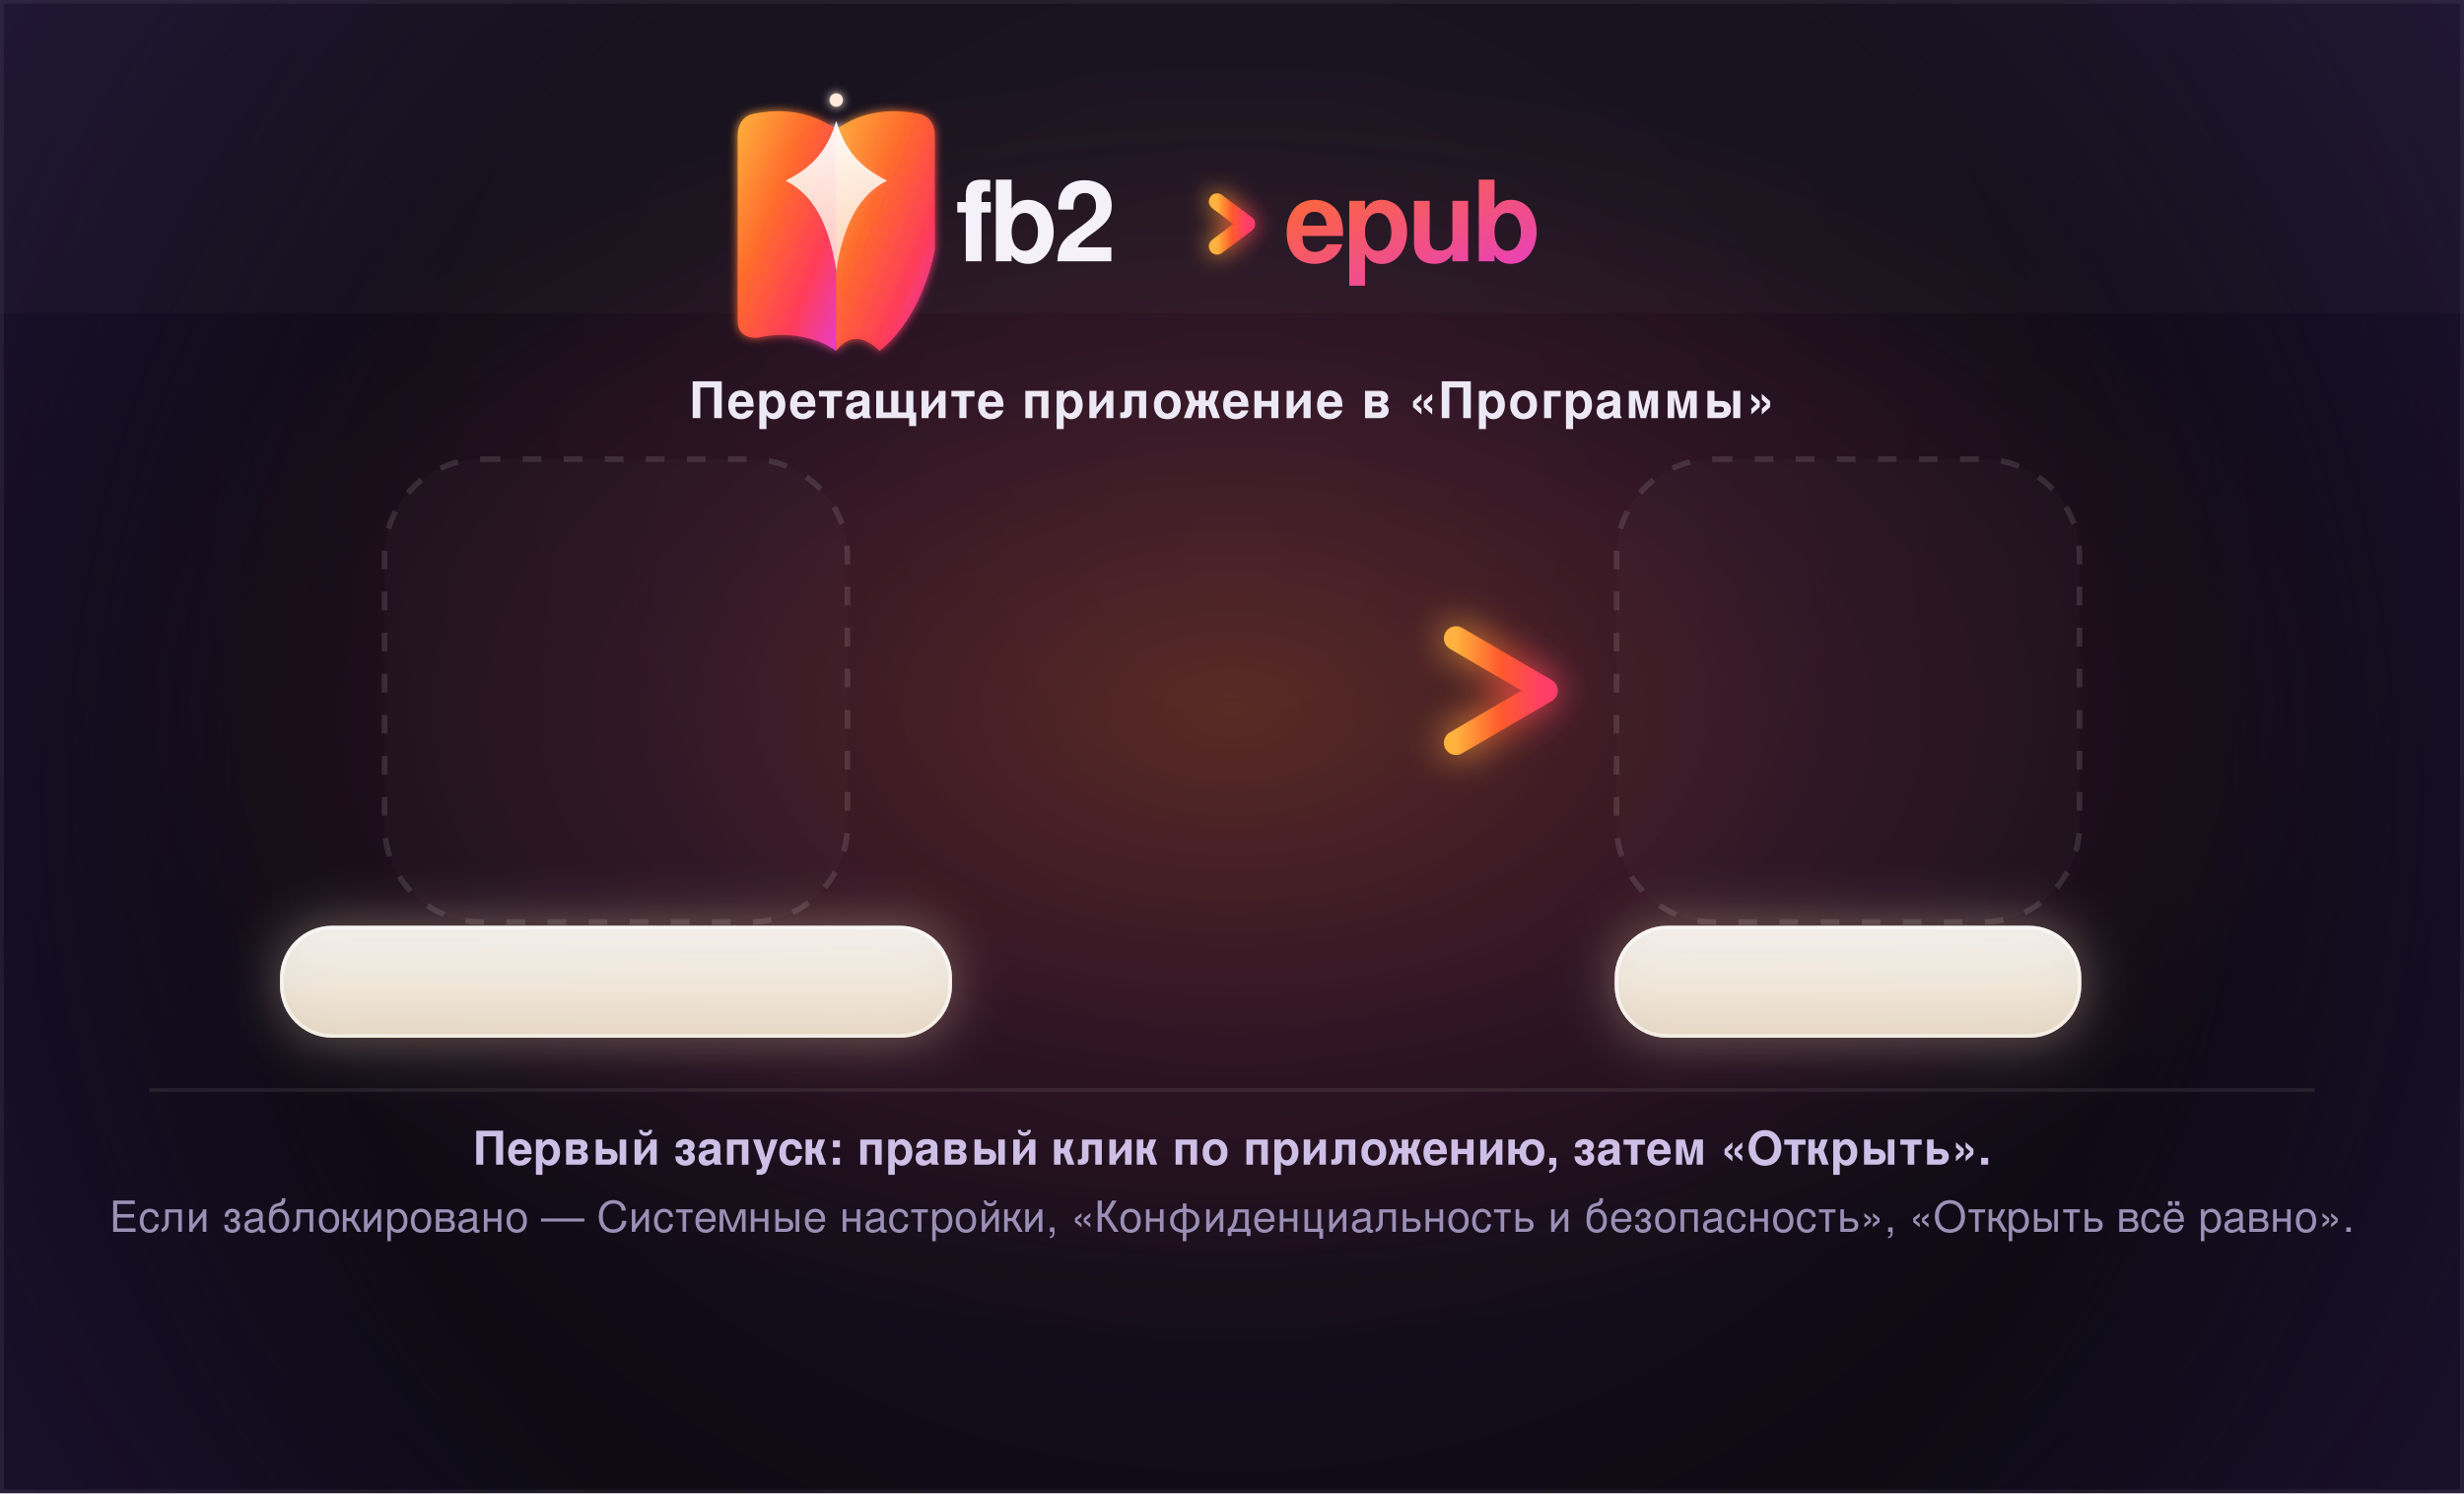
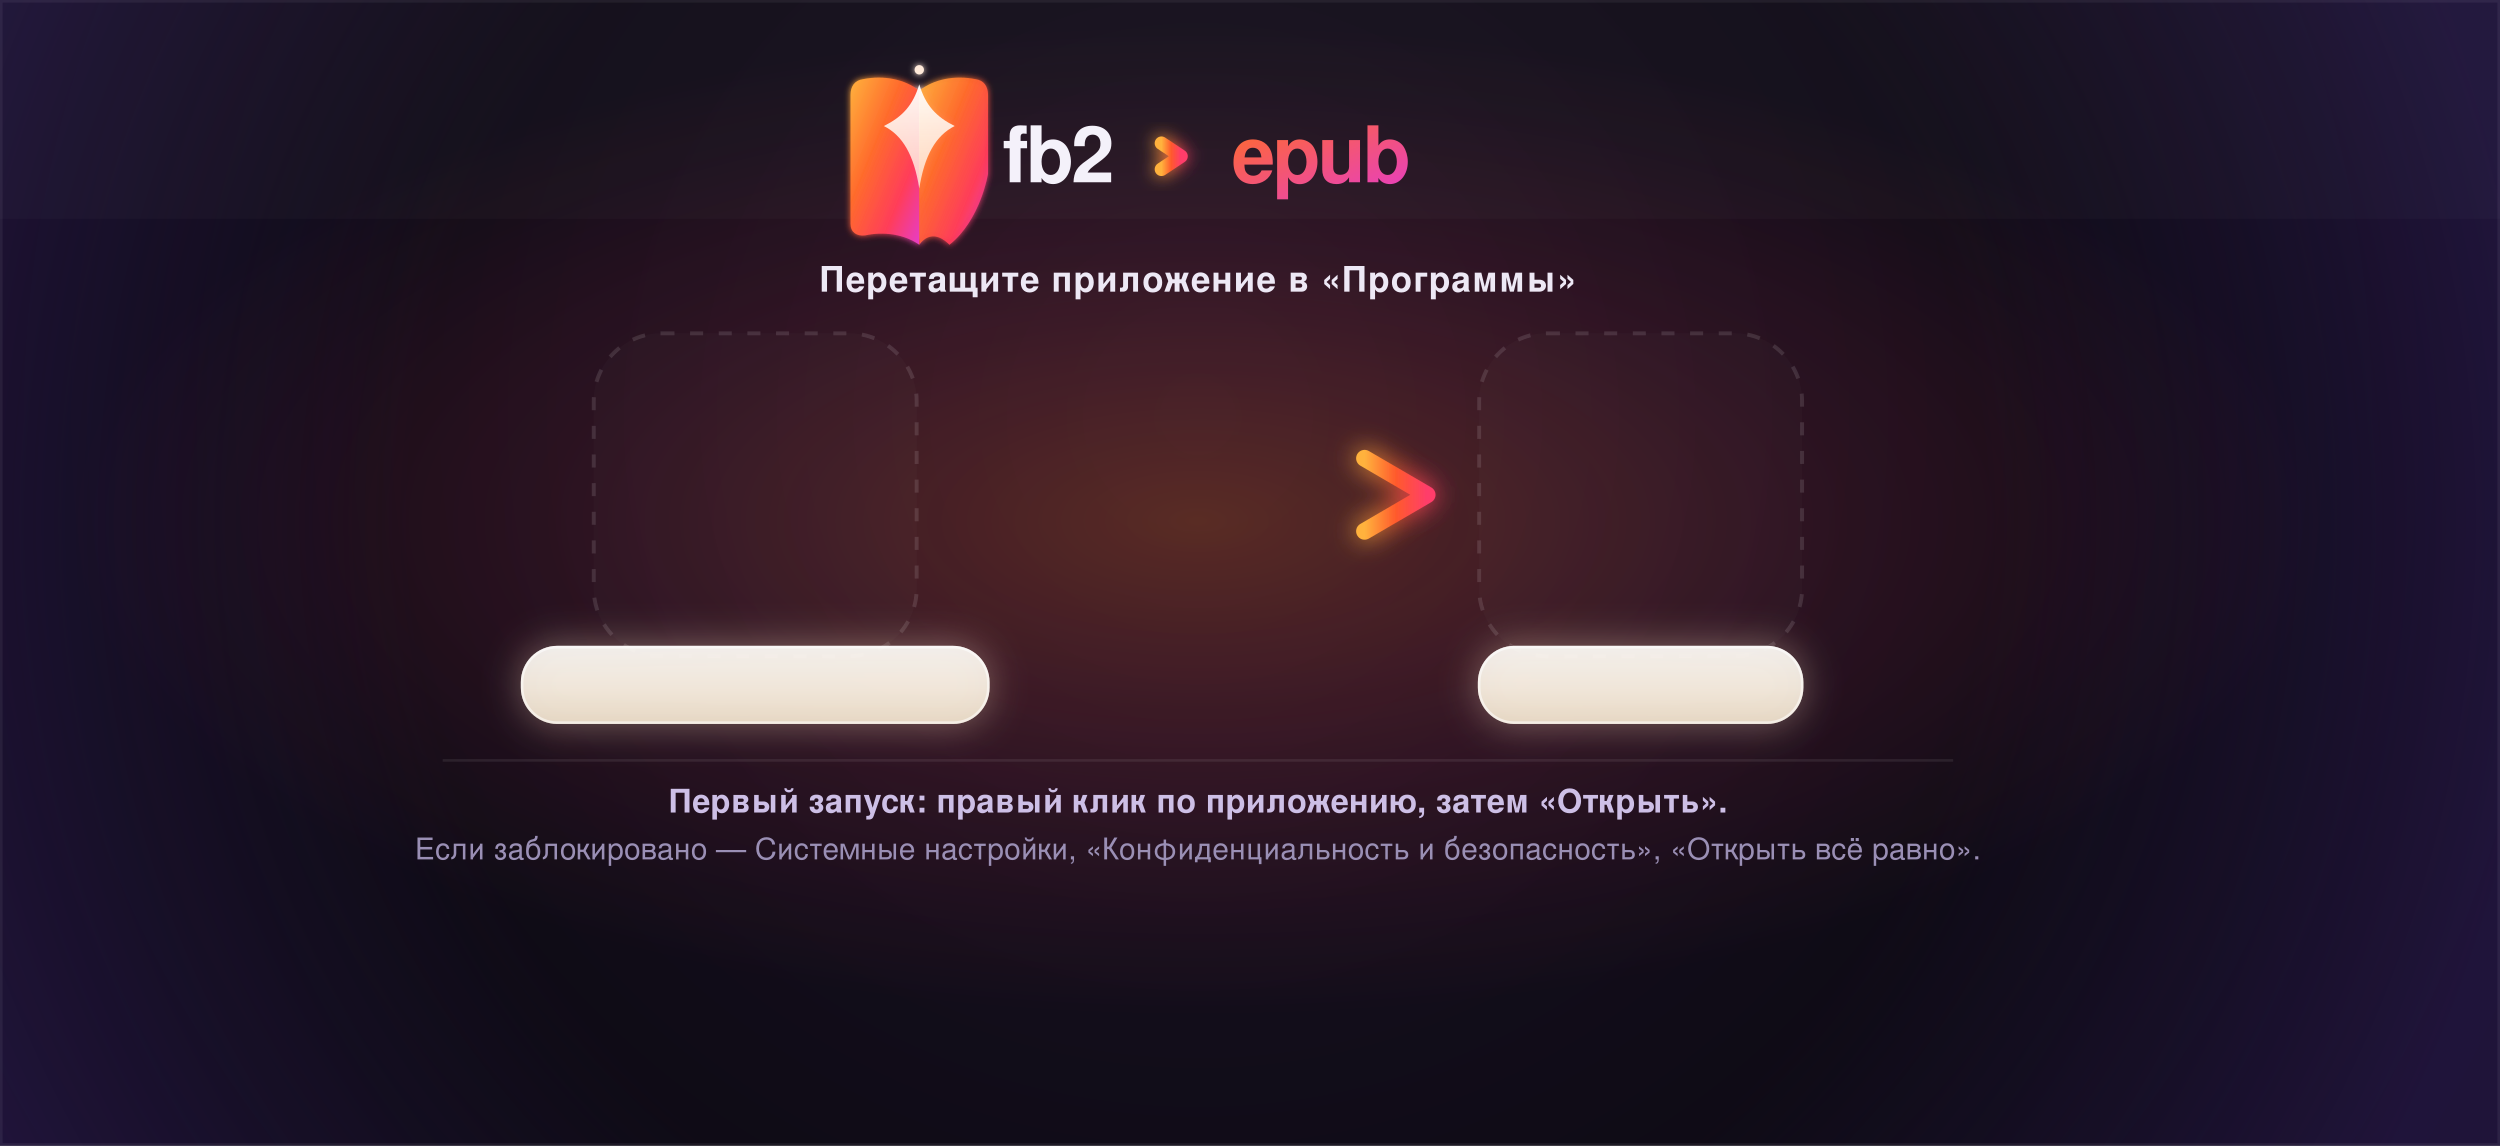
- <svg xmlns="http://www.w3.org/2000/svg" width="660" height="400" viewBox="0 0 660 400" role="img" aria-label="fb2-to-epub DMG installer background">
+ <svg xmlns="http://www.w3.org/2000/svg" width="960" height="440" viewBox="0 0 960 440" role="img" aria-label="fb2-to-epub DMG installer background">
  <defs>
-     <radialGradient id="bg-base" gradientUnits="userSpaceOnUse" cx="330" cy="150" r="470">
+     <radialGradient id="bg-base" gradientUnits="userSpaceOnUse" cx="460" cy="160" r="560">
      <stop offset="0%" stop-color="#1A1422" />
      <stop offset="42%" stop-color="#120D1A" />
      <stop offset="74%" stop-color="#0C0A12" />
      <stop offset="100%" stop-color="#08080C" />
    </radialGradient>
-     <radialGradient id="bg-edge" gradientUnits="userSpaceOnUse" cx="330" cy="210" r="430">
+     <radialGradient id="bg-edge" gradientUnits="userSpaceOnUse" cx="460" cy="200" r="520">
      <stop offset="58%" stop-color="#3A1E66" stop-opacity="0" />
      <stop offset="100%" stop-color="#42257E" stop-opacity="0.40" />
    </radialGradient>
    <radialGradient id="bg-warmbloom" cx="50%" cy="50%" r="50%">
      <stop offset="0%" stop-color="#FF6B2C" stop-opacity="0.28" />
      <stop offset="55%" stop-color="#FF3D5A" stop-opacity="0.11" />
      <stop offset="100%" stop-color="#FF3D5A" stop-opacity="0" />
    </radialGradient>
    <linearGradient id="warm" x1="0%" y1="0%" x2="100%" y2="100%">
      <stop offset="0%" stop-color="#FFB23D" />
      <stop offset="38%" stop-color="#FF6B2C" />
      <stop offset="72%" stop-color="#FF3D5A" />
      <stop offset="100%" stop-color="#E63CC8" />
    </linearGradient>
    <linearGradient id="warm-h" x1="0%" y1="0%" x2="100%" y2="0%">
      <stop offset="0%" stop-color="#FFB23D" />
      <stop offset="50%" stop-color="#FF5A2C" />
      <stop offset="100%" stop-color="#FF3D6A" />
    </linearGradient>
    <linearGradient id="warm-epub" x1="0%" y1="0%" x2="100%" y2="100%">
      <stop offset="0%" stop-color="#FF6B2C" />
      <stop offset="100%" stop-color="#E63CC8" />
    </linearGradient>
    <linearGradient id="sheen" x1="0%" y1="0%" x2="0%" y2="100%">
      <stop offset="0%" stop-color="#FFFFFF" stop-opacity="0.95" />
      <stop offset="100%" stop-color="#FFE9DA" stop-opacity="0.80" />
    </linearGradient>
    <linearGradient id="plate-fill" x1="0%" y1="0%" x2="0%" y2="100%">
      <stop offset="0%" stop-color="#FFFDF9" />
      <stop offset="55%" stop-color="#FBF2E4" />
      <stop offset="100%" stop-color="#F2E4CE" />
    </linearGradient>
    <filter id="glow-s" x="-80%" y="-80%" width="260%" height="260%">
      <feGaussianBlur stdDeviation="3.2" result="b" />
      <feMerge>
        <feMergeNode in="b" />
        <feMergeNode in="SourceGraphic" />
      </feMerge>
    </filter>
    <filter id="glow-arrow" x="-60%" y="-60%" width="220%" height="220%">
      <feGaussianBlur stdDeviation="5" result="b" />
      <feMerge>
        <feMergeNode in="b" />
        <feMergeNode in="SourceGraphic" />
      </feMerge>
    </filter>
    <filter id="plate-halo" x="-60%" y="-120%" width="220%" height="340%">
      <feGaussianBlur stdDeviation="7" />
    </filter>
  </defs>
  <style>
    .sans { font-family: -apple-system, BlinkMacSystemFont, "SF Pro Display", "SF Pro Text", "Helvetica Neue", Helvetica, Arial, sans-serif; }
  </style>
-   <rect x="0" y="0" width="660" height="400" fill="url(#bg-base)" />
-   <rect x="0" y="0" width="660" height="400" fill="url(#bg-edge)" />
-   <ellipse cx="330" cy="190" rx="300" ry="172" fill="url(#bg-warmbloom)" />
-   <rect x="0.5" y="0.5" width="659" height="399" fill="none" stroke="#FFFFFF" stroke-opacity="0.06" rx="0" />
-   <rect x="0" y="0" width="660" height="84" fill="#FFFFFF" opacity="0.022" />
-   <g transform="translate(204,26) scale(0.40)" filter="url(#glow-s)">
+   <rect x="0" y="0" width="960" height="440" fill="url(#bg-base)" />
+   <rect x="0" y="0" width="960" height="440" fill="url(#bg-edge)" />
+   <ellipse cx="460" cy="200" rx="430" ry="190" fill="url(#bg-warmbloom)" />
+   <rect x="0.5" y="0.5" width="959" height="439" fill="none" stroke="#FFFFFF" stroke-opacity="0.06" rx="0" />
+   <rect x="0" y="0" width="960" height="84" fill="#FFFFFF" opacity="0.022" />
+   <g transform="translate(333,26) scale(0.40)" filter="url(#glow-s)">
    <path d="M50 22              C 36 11, 16 7, -4 11              C -12 12, -16 18, -16 26              L -16 150              C -16 158, -10 162, -2 161              C 16 157, 36 160, 50 170 Z" fill="url(#warm)" />
    <path d="M50 22              C 64 11, 84 7, 104 11              C 112 12, 116 18, 116 26              L 116 102              C 116 102, 109 146, 79 170              C 65 156, 55 163, 50 170 Z" fill="url(#warm)" opacity="0.95" />
    <path d="M50 16              C 56 36, 66 47, 84 56              C 66 65, 55 84, 50 116              C 45 84, 34 65, 16 56              C 34 47, 44 36, 50 16 Z" fill="url(#sheen)" />
    <circle cx="50" cy="2" r="4.5" fill="#FFE9DA" />
  </g>
-   <text x="256" y="70" class="sans" font-size="30" font-weight="700" letter-spacing="-1" fill="#F4F1FA">fb2</text>
+   <text x="385" y="70" class="sans" font-size="30" font-weight="700" letter-spacing="-1" fill="#F4F1FA">fb2</text>
  <g filter="url(#glow-s)">
-     <path d="M312 60 L332 60" stroke="url(#warm-h)" stroke-width="4.4" stroke-linecap="round" />
-     <path d="M326 54 L334 60 L326 66" stroke="url(#warm-h)" stroke-width="4.4" stroke-linecap="round" stroke-linejoin="round" fill="none" />
+     <path d="M438 60 L450 60" stroke="url(#warm-h)" stroke-width="5.2" stroke-linecap="round" />
+     <path d="M446 55 L453.5 60 L446 65" stroke="url(#warm-h)" stroke-width="5.2" stroke-linecap="round" stroke-linejoin="round" fill="none" />
  </g>
-   <text x="344" y="70" class="sans" font-size="30" font-weight="700" letter-spacing="-1" fill="url(#warm-epub)">epub</text>
-   <text x="330" y="112" class="sans" font-size="13.5" font-weight="600" letter-spacing="0.4" text-anchor="middle" fill="#EDE8F5">Перетащите приложение в «Программы»</text>
+   <text x="473" y="70" class="sans" font-size="30" font-weight="700" letter-spacing="-1" fill="url(#warm-epub)">epub</text>
+   <text x="460" y="112" class="sans" font-size="13.5" font-weight="600" letter-spacing="0.4" text-anchor="middle" fill="#EDE8F5">Перетащите приложение в «Программы»</text>
  <g opacity="0.9">
-     <rect x="103" y="123" width="124" height="124" rx="26" fill="#FFFFFF" fill-opacity="0.018" stroke="#FFFFFF" stroke-opacity="0.13" stroke-width="1.5" stroke-dasharray="5 6" />
+     <rect x="228" y="128" width="124" height="124" rx="26" fill="#FFFFFF" fill-opacity="0.018" stroke="#FFFFFF" stroke-opacity="0.13" stroke-width="1.5" stroke-dasharray="5 6" />
  </g>
  <g opacity="0.9">
-     <rect x="433" y="123" width="124" height="124" rx="26" fill="#FFFFFF" fill-opacity="0.018" stroke="#FFFFFF" stroke-opacity="0.13" stroke-width="1.5" stroke-dasharray="5 6" />
+     <rect x="568" y="128" width="124" height="124" rx="26" fill="#FFFFFF" fill-opacity="0.018" stroke="#FFFFFF" stroke-opacity="0.13" stroke-width="1.5" stroke-dasharray="5 6" />
  </g>
  <g filter="url(#glow-arrow)">
-     <path d="M247 185 L405 185" stroke="url(#warm-h)" stroke-width="6.5" stroke-linecap="round" />
-     <path d="M390 171 L414 185 L390 199" stroke="url(#warm-h)" stroke-width="6.5" stroke-linecap="round" stroke-linejoin="round" fill="none" />
+     <path d="M372 190 L534 190" stroke="url(#warm-h)" stroke-width="6.5" stroke-linecap="round" />
+     <path d="M524 176 L548 190 L524 204" stroke="url(#warm-h)" stroke-width="6.5" stroke-linecap="round" stroke-linejoin="round" fill="none" />
  </g>
  <g>
-     <rect x="75" y="247" width="180" height="32" rx="14" fill="#FFE3C2" fill-opacity="0.34" filter="url(#plate-halo)" />
-     <rect x="75" y="248" width="180" height="30" rx="14" fill="url(#plate-fill)" fill-opacity="0.92" />
-     <rect x="75.5" y="248.5" width="179" height="29" rx="13.5" fill="none" stroke="#FFFFFF" stroke-opacity="0.55" stroke-width="1" />
+     <rect x="200" y="247" width="180" height="32" rx="14" fill="#FFE3C2" fill-opacity="0.34" filter="url(#plate-halo)" />
+     <rect x="200" y="248" width="180" height="30" rx="14" fill="url(#plate-fill)" fill-opacity="0.92" />
+     <rect x="200.5" y="248.5" width="179" height="29" rx="13.5" fill="none" stroke="#FFFFFF" stroke-opacity="0.55" stroke-width="1" />
  </g>
  <g>
-     <rect x="432.5" y="247" width="125" height="32" rx="14" fill="#FFE3C2" fill-opacity="0.34" filter="url(#plate-halo)" />
-     <rect x="432.5" y="248" width="125" height="30" rx="14" fill="url(#plate-fill)" fill-opacity="0.92" />
-     <rect x="433" y="248.5" width="124" height="29" rx="13.5" fill="none" stroke="#FFFFFF" stroke-opacity="0.55" stroke-width="1" />
+     <rect x="567.5" y="247" width="125" height="32" rx="14" fill="#FFE3C2" fill-opacity="0.34" filter="url(#plate-halo)" />
+     <rect x="567.5" y="248" width="125" height="30" rx="14" fill="url(#plate-fill)" fill-opacity="0.92" />
+     <rect x="568" y="248.5" width="124" height="29" rx="13.5" fill="none" stroke="#FFFFFF" stroke-opacity="0.55" stroke-width="1" />
  </g>
-   <line x1="40" y1="292" x2="620" y2="292" stroke="#FFFFFF" stroke-opacity="0.08" stroke-width="1" />
-   <text x="330" y="312" class="sans" font-size="12.5" font-weight="600" letter-spacing="0.1" text-anchor="middle" fill="#CDBFE6">Первый запуск: правый клик по приложению, затем «Открыть».</text>
-   <text x="330" y="330" class="sans" font-size="11.5" font-weight="400" letter-spacing="0.1" text-anchor="middle" fill="#9A8FB5">Если заблокировано — Системные настройки, «Конфиденциальность и безопасность», «Открыть всё равно».</text>
+   <line x1="170" y1="292" x2="750" y2="292" stroke="#FFFFFF" stroke-opacity="0.08" stroke-width="1" />
+   <text x="460" y="312" class="sans" font-size="12.5" font-weight="600" letter-spacing="0.1" text-anchor="middle" fill="#CDBFE6">Первый запуск: правый клик по приложению, затем «Открыть».</text>
+   <text x="460" y="330" class="sans" font-size="11.5" font-weight="400" letter-spacing="0.1" text-anchor="middle" fill="#9A8FB5">Если заблокировано — Системные настройки, «Конфиденциальность и безопасность», «Открыть всё равно».</text>
</svg>
